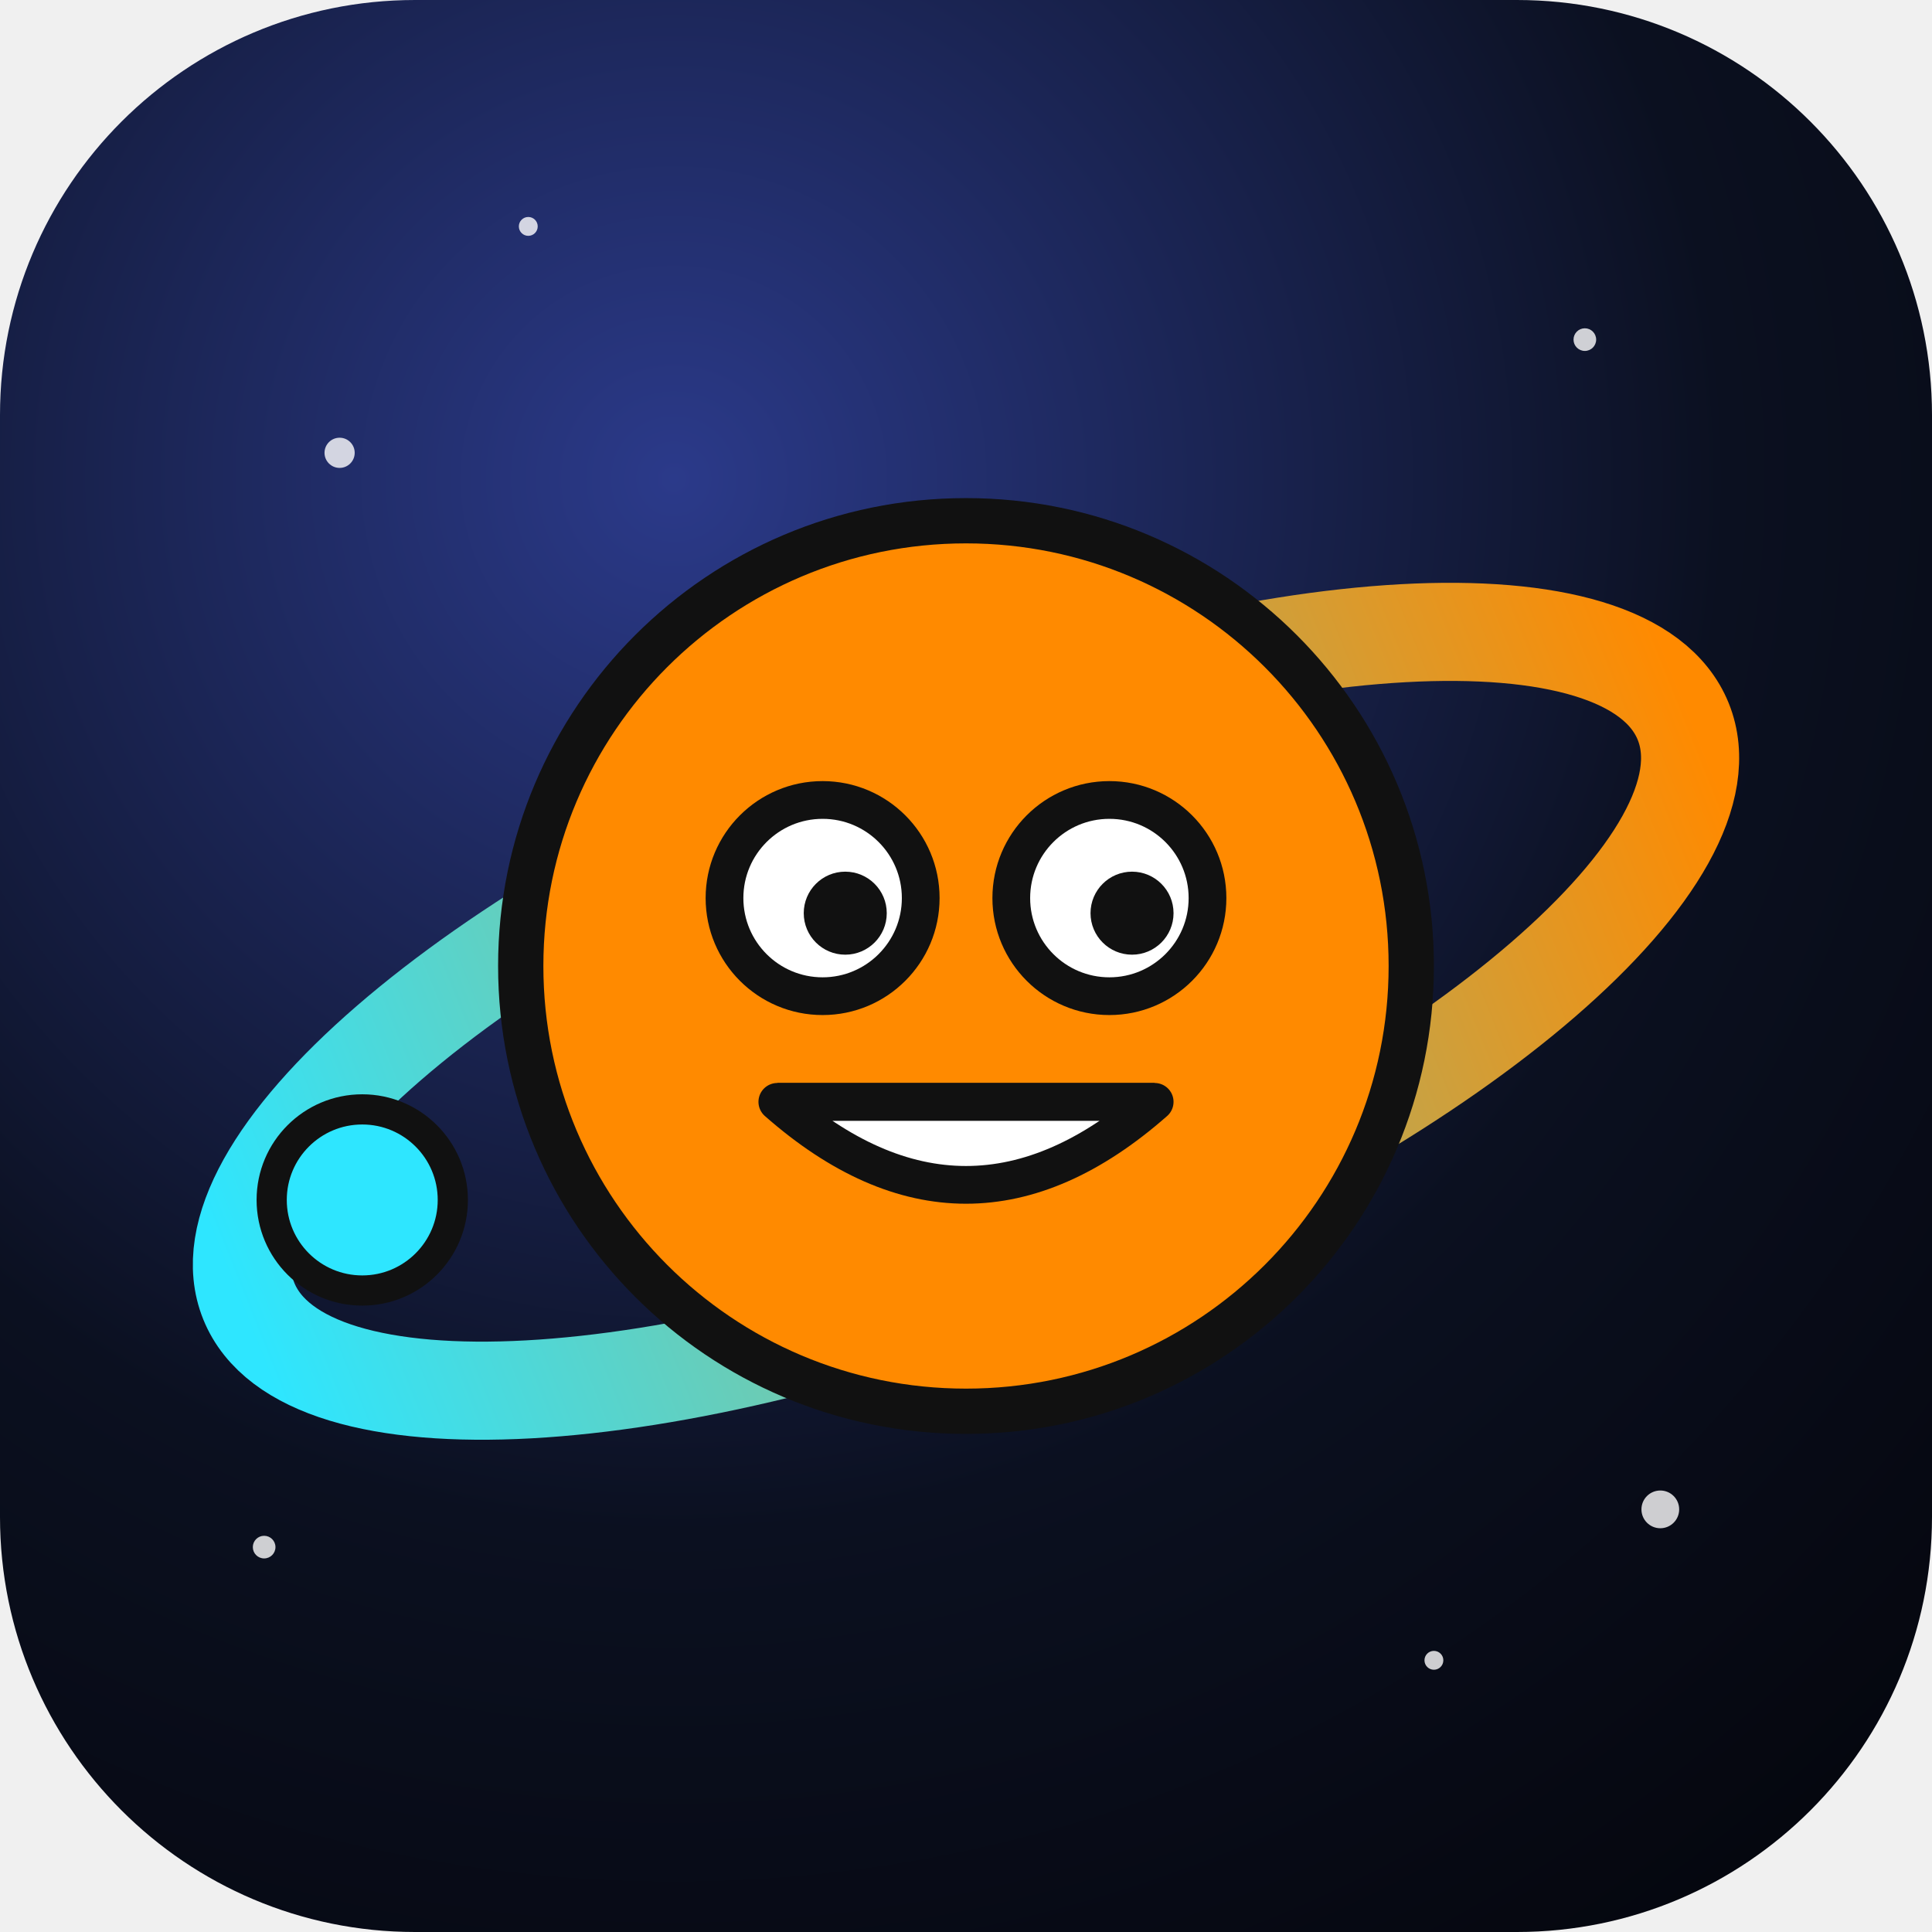
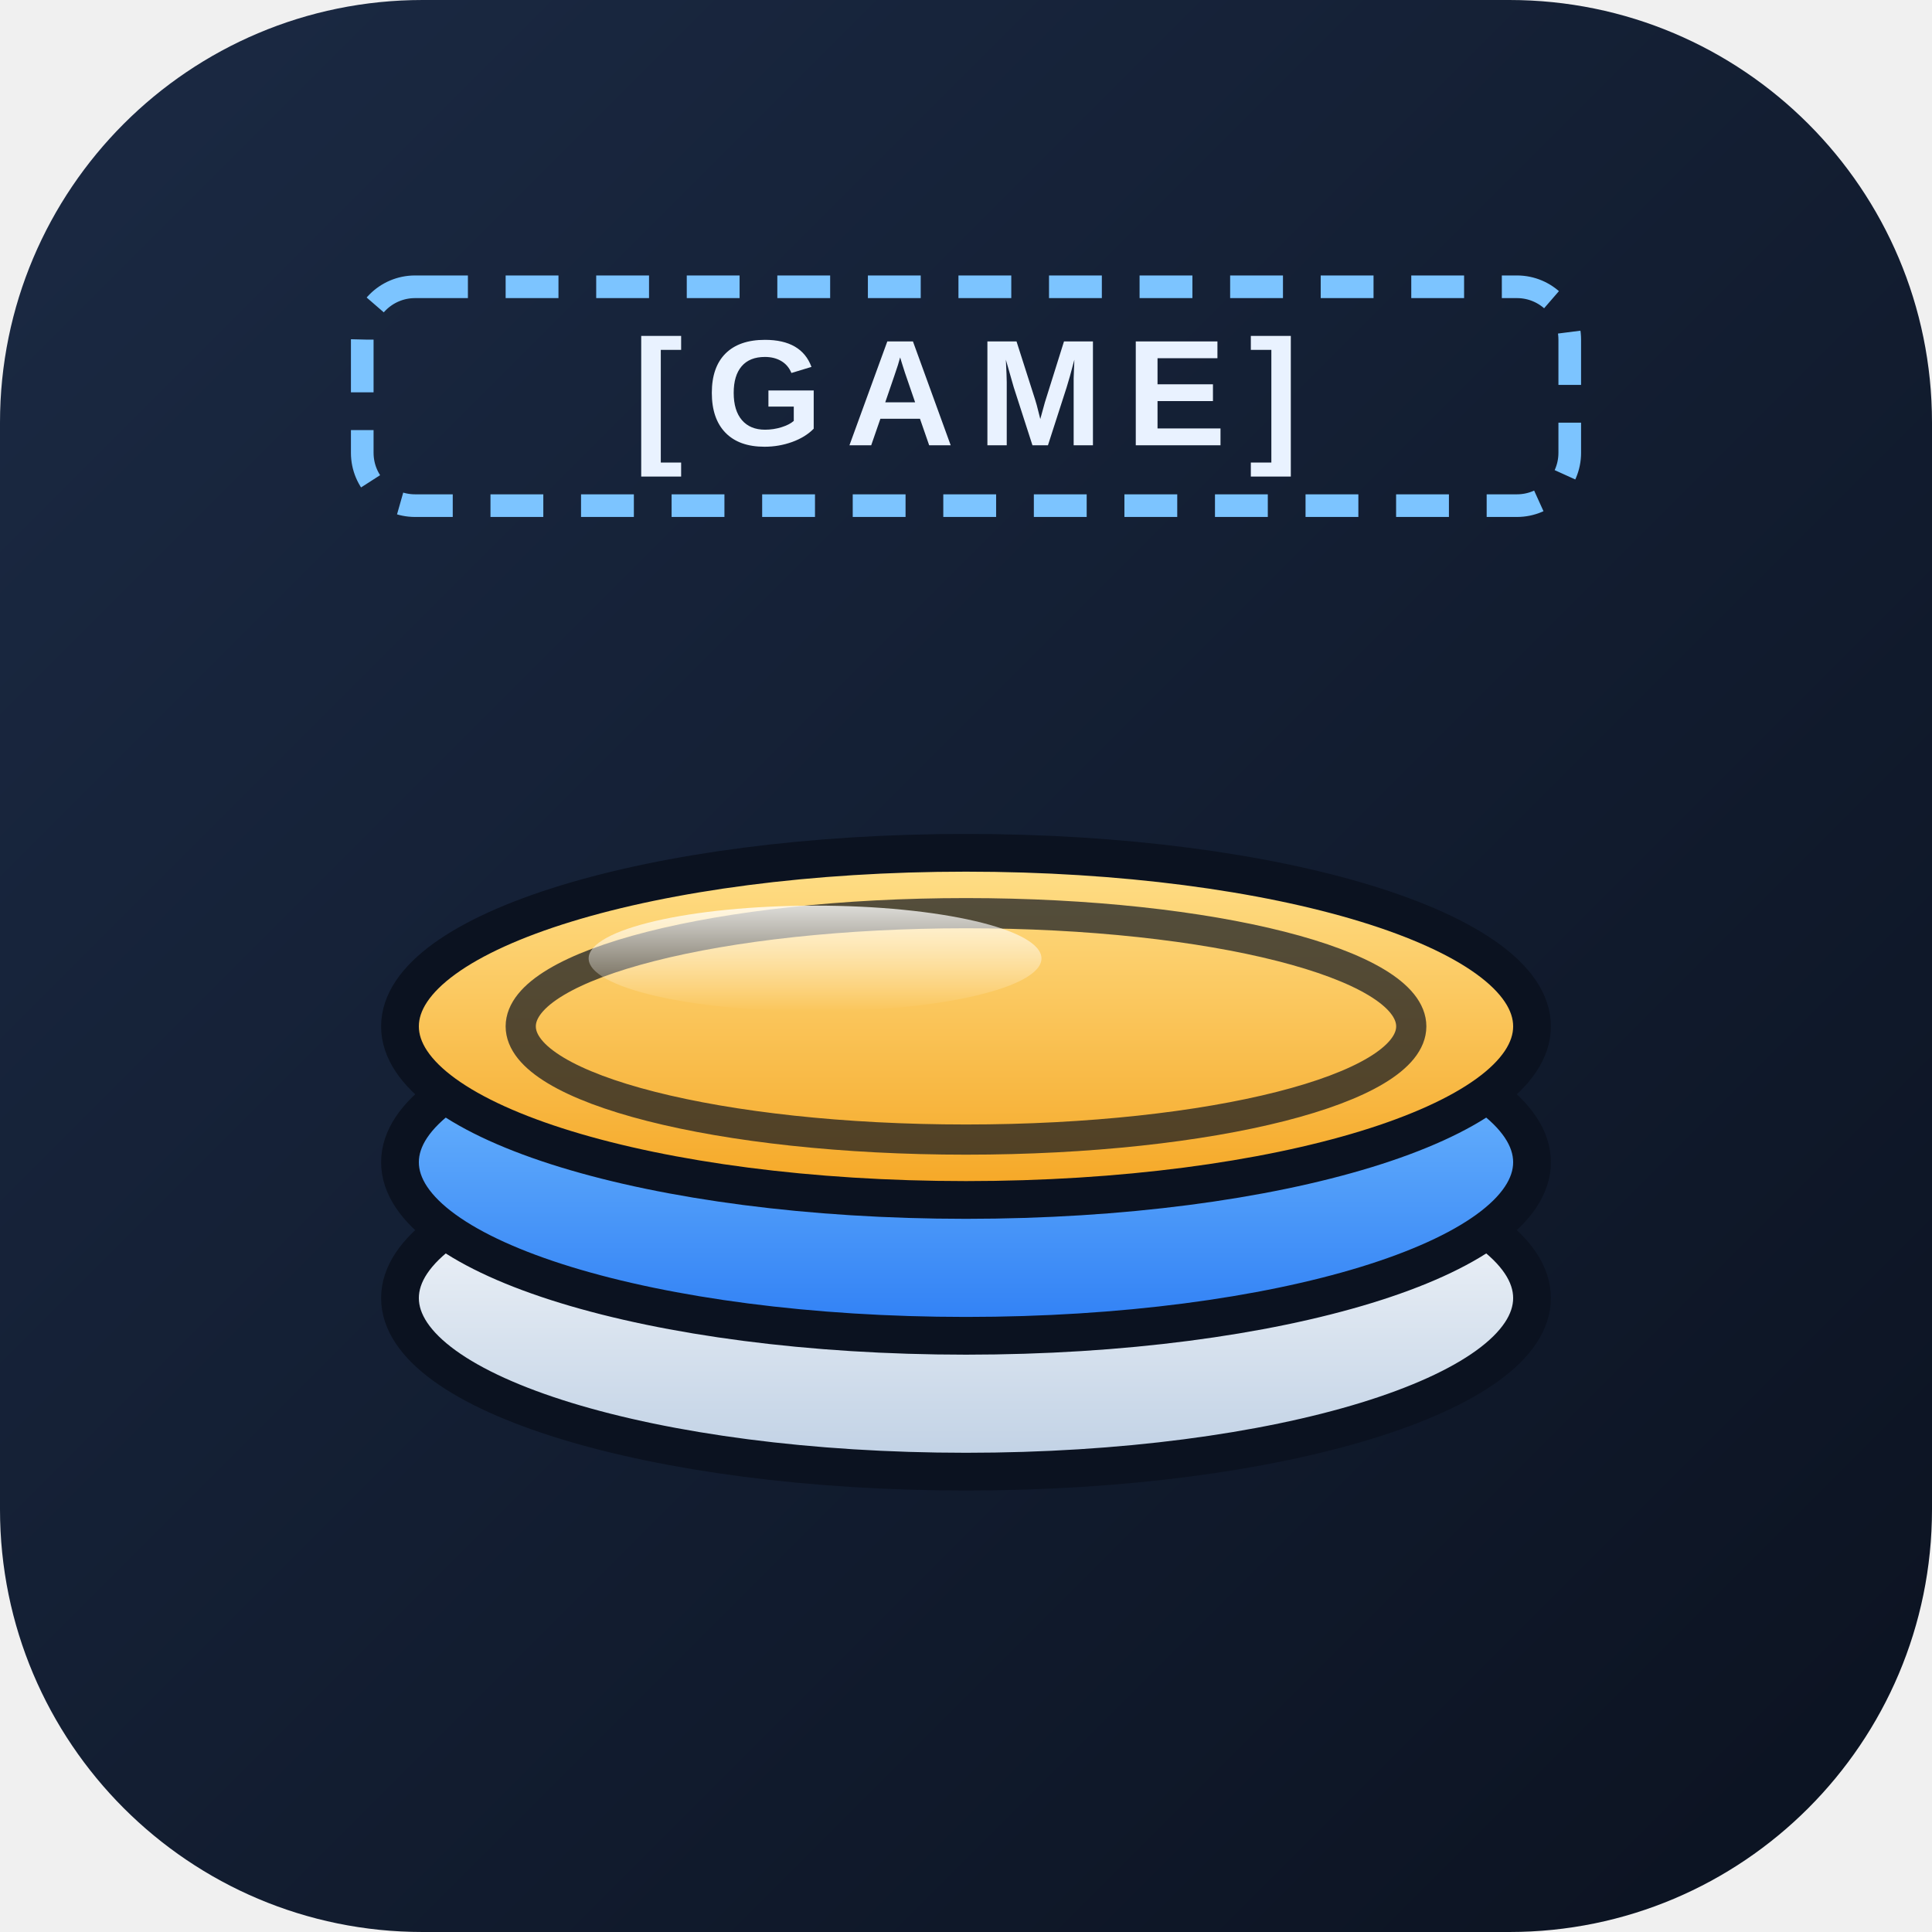
<svg xmlns="http://www.w3.org/2000/svg" viewBox="0 0 512 512">
  <defs>
-     <radialGradient id="bg" cx="35%" cy="25%" r="90%">
-       <stop offset="0" stop-color="#2b3a8a" />
-       <stop offset=".6" stop-color="#0b1020" />
-       <stop offset="1" stop-color="#05070f" />
-     </radialGradient>
-     <linearGradient id="ring" x1="0" x2="1">
-       <stop offset="0" stop-color="#2ee6ff" />
-       <stop offset="1" stop-color="#ff8a00" />
+     <linearGradient id="bg" x1="0" y1="0" x2="1" y2="1">
+       <stop offset="0" stop-color="#1b2a44" />
+       <stop offset="1" stop-color="#0b1220" />
+     </linearGradient>
+     <linearGradient id="c1" x1="0" y1="0" x2="0" y2="1">
+       <stop offset="0" stop-color="#ffffff" />
+       <stop offset="1" stop-color="#bfd0e4" />
+     </linearGradient>
+     <linearGradient id="c2" x1="0" y1="0" x2="0" y2="1">
+       <stop offset="0" stop-color="#7cc4ff" />
+       <stop offset="1" stop-color="#2f7ff5" />
+     </linearGradient>
+     <linearGradient id="c3" x1="0" y1="0" x2="0" y2="1">
+       <stop offset="0" stop-color="#ffe08a" />
+       <stop offset="1" stop-color="#f5a623" />
+     </linearGradient>
+     <linearGradient id="gl" x1="0" y1="0" x2="0" y2="1">
+       <stop offset="0" stop-color="#fff" stop-opacity=".8" />
+       <stop offset="1" stop-color="#fff" stop-opacity="0" />
    </linearGradient>
  </defs>
-   <rect width="512" height="512" rx="110" fill="url(#bg)" />
-   <g fill="#fff" opacity=".8">
-     <circle cx="90" cy="120" r="4" />
-     <circle cx="420" cy="90" r="3" />
-     <circle cx="440" cy="400" r="5" />
-     <circle cx="70" cy="410" r="3" />
-     <circle cx="380" cy="440" r="2.5" />
-     <circle cx="140" cy="60" r="2.5" />
+   <rect width="512" height="512" rx="112" fill="url(#bg)" />
+   <g transform="translate(256 300)">
+     <ellipse cx="0" cy="44" rx="150" ry="46" fill="url(#c1)" stroke="#0b1220" stroke-width="10" />
+     <ellipse cx="0" cy="8" rx="150" ry="46" fill="url(#c2)" stroke="#0b1220" stroke-width="10" />
+     <ellipse cx="0" cy="-28" rx="150" ry="46" fill="url(#c3)" stroke="#0b1220" stroke-width="10" />
+     <ellipse cx="0" cy="-28" rx="118" ry="30" fill="none" stroke="#0b1220" stroke-width="8" opacity=".7" />
+     <ellipse cx="-40" cy="-46" rx="60" ry="14" fill="url(#gl)" />
  </g>
-   <ellipse cx="256" cy="268" rx="205" ry="70" fill="none" stroke="url(#ring)" stroke-width="26" transform="rotate(-22 256 268)" />
-   <circle cx="256" cy="256" r="118" fill="#ff8a00" stroke="#111" stroke-width="12" />
-   <circle cx="218" cy="238" r="26" fill="#fff" stroke="#111" stroke-width="10" />
-   <circle cx="294" cy="238" r="26" fill="#fff" stroke="#111" stroke-width="10" />
-   <circle cx="224" cy="242" r="11" fill="#111" />
-   <circle cx="300" cy="242" r="11" fill="#111" />
-   <path d="M206 292 Q256 336 306 292 Z" fill="#fff" stroke="#111" stroke-width="10" stroke-linejoin="round" />
-   <path d="M206 292 L306 292" stroke="#111" stroke-width="10" />
-   <circle cx="96" cy="318" r="24" fill="#2ee6ff" stroke="#111" stroke-width="8" />
+   <rect x="96" y="76" width="320" height="58" rx="14" fill="none" stroke="#7cc4ff" stroke-width="6" stroke-dasharray="14 10" />
+   <text x="256" y="118" text-anchor="middle" font-family="Arial, Helvetica, sans-serif" font-weight="900" font-size="40" fill="#e9f2ff" letter-spacing="6">[GAME]</text>
</svg>
